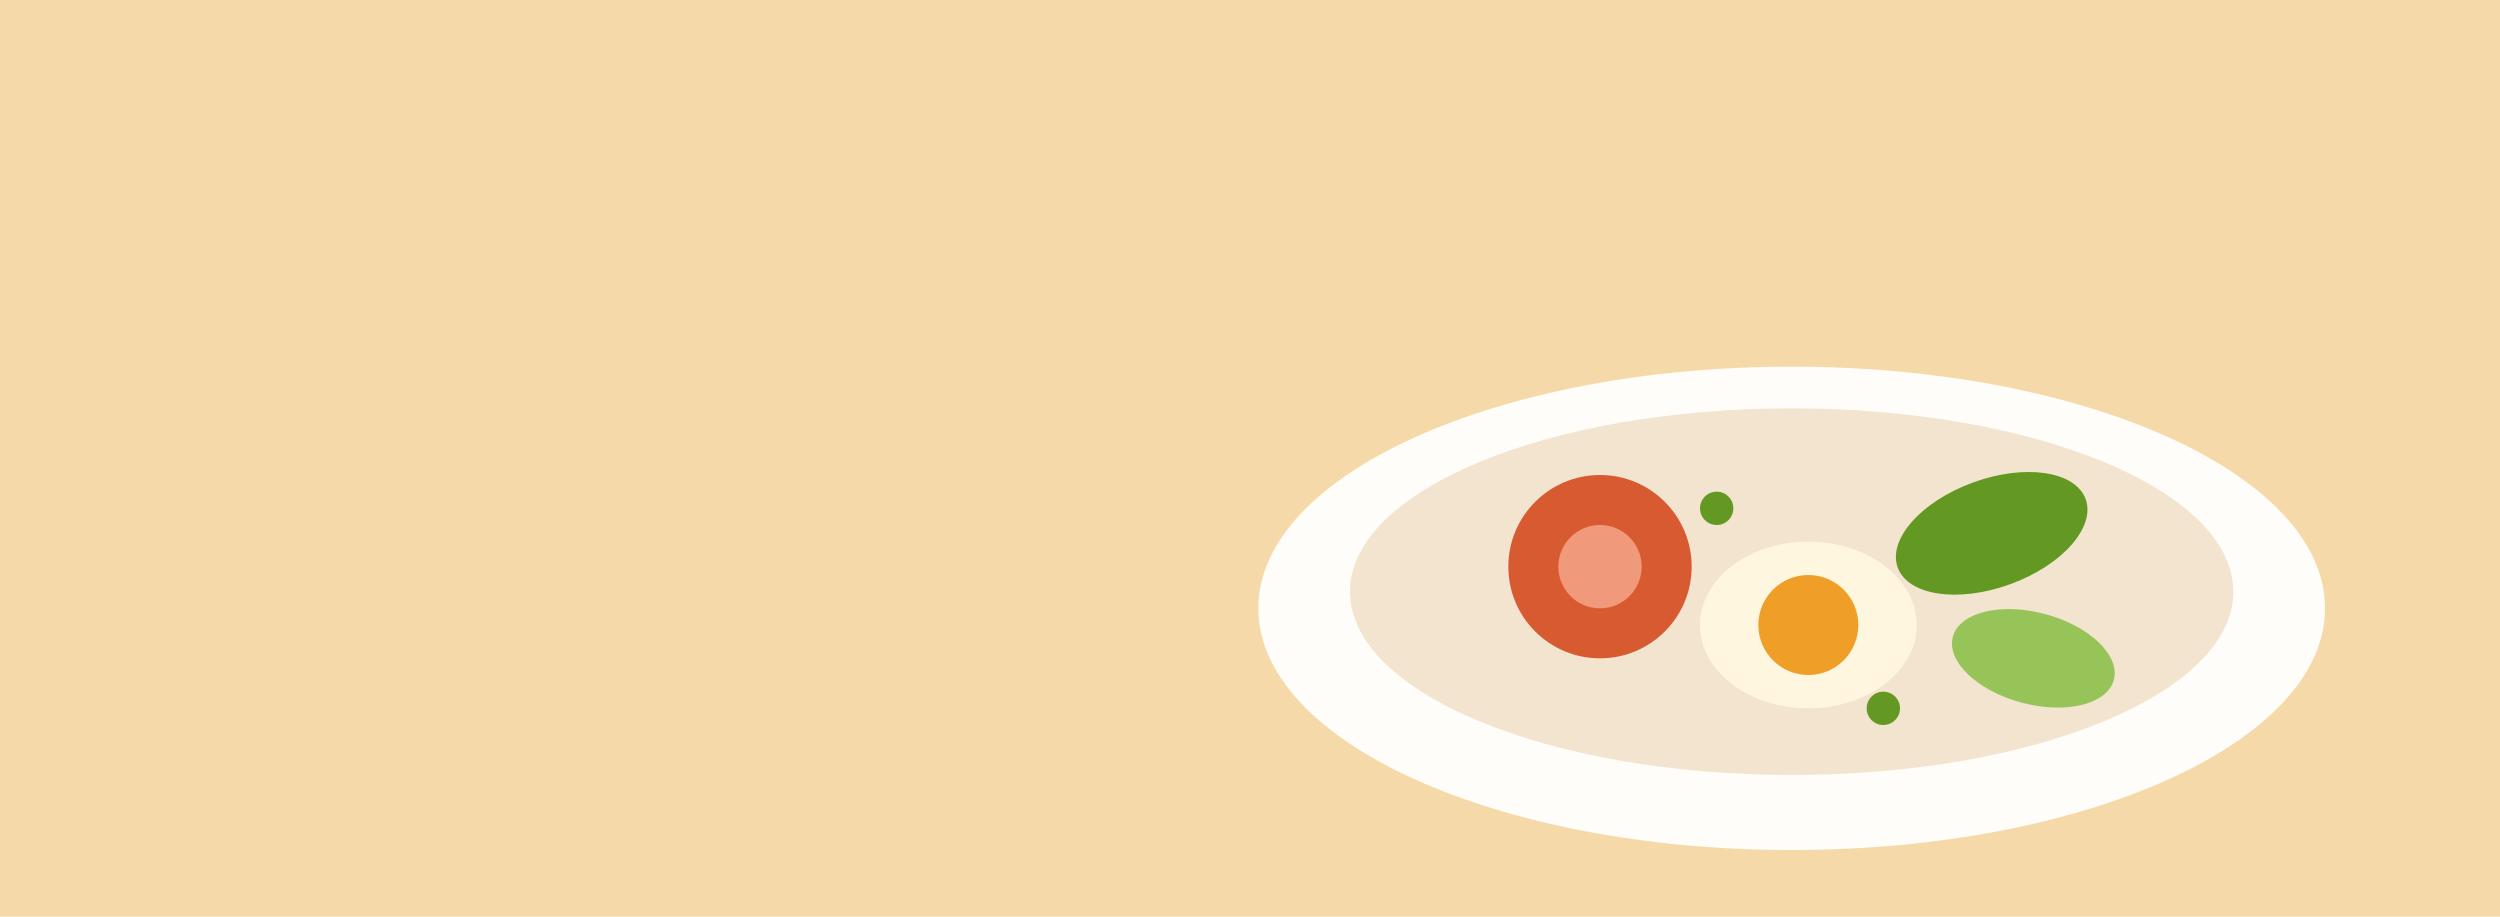
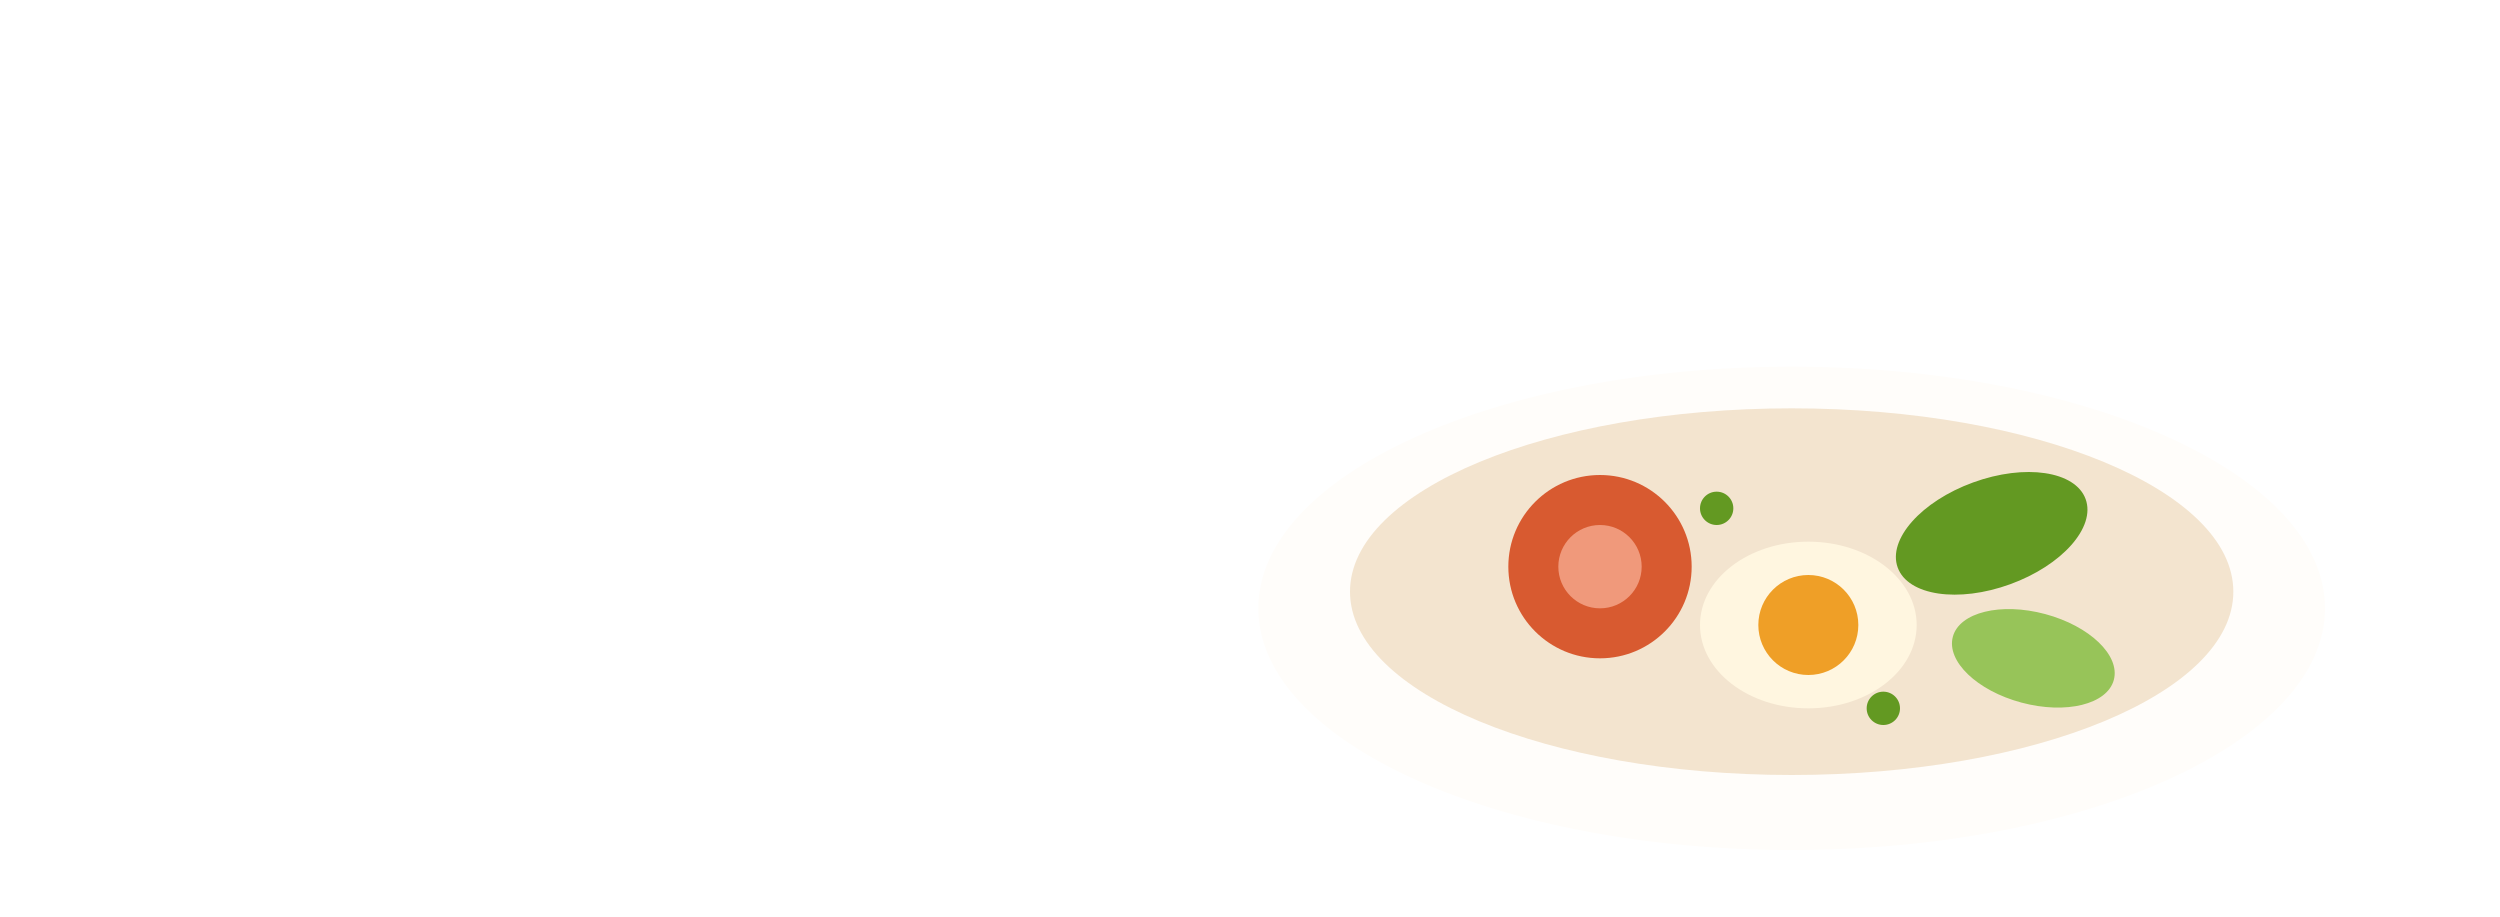
<svg xmlns="http://www.w3.org/2000/svg" viewBox="0 0 600 220" width="600" height="220" role="img" aria-label="一盘家常菜插画">
-   <rect width="600" height="220" fill="#F6D9A8" />
  <ellipse cx="430" cy="146" rx="128" ry="58" fill="#FFFDFA" />
  <ellipse cx="430" cy="142" rx="106" ry="44" fill="#F3E4CF" />
  <circle cx="384" cy="136" r="22" fill="#D85A30" />
  <circle cx="384" cy="136" r="10" fill="#F0997B" />
  <ellipse cx="434" cy="150" rx="26" ry="20" fill="#FFF6E0" />
  <circle cx="434" cy="150" r="12" fill="#EF9F27" />
  <ellipse cx="478" cy="128" rx="24" ry="13" fill="#639922" transform="rotate(-20 478 128)" />
  <ellipse cx="488" cy="158" rx="20" ry="11" fill="#97C459" transform="rotate(15 488 158)" />
  <circle cx="412" cy="122" r="4" fill="#639922" />
  <circle cx="452" cy="170" r="4" fill="#639922" />
</svg>
